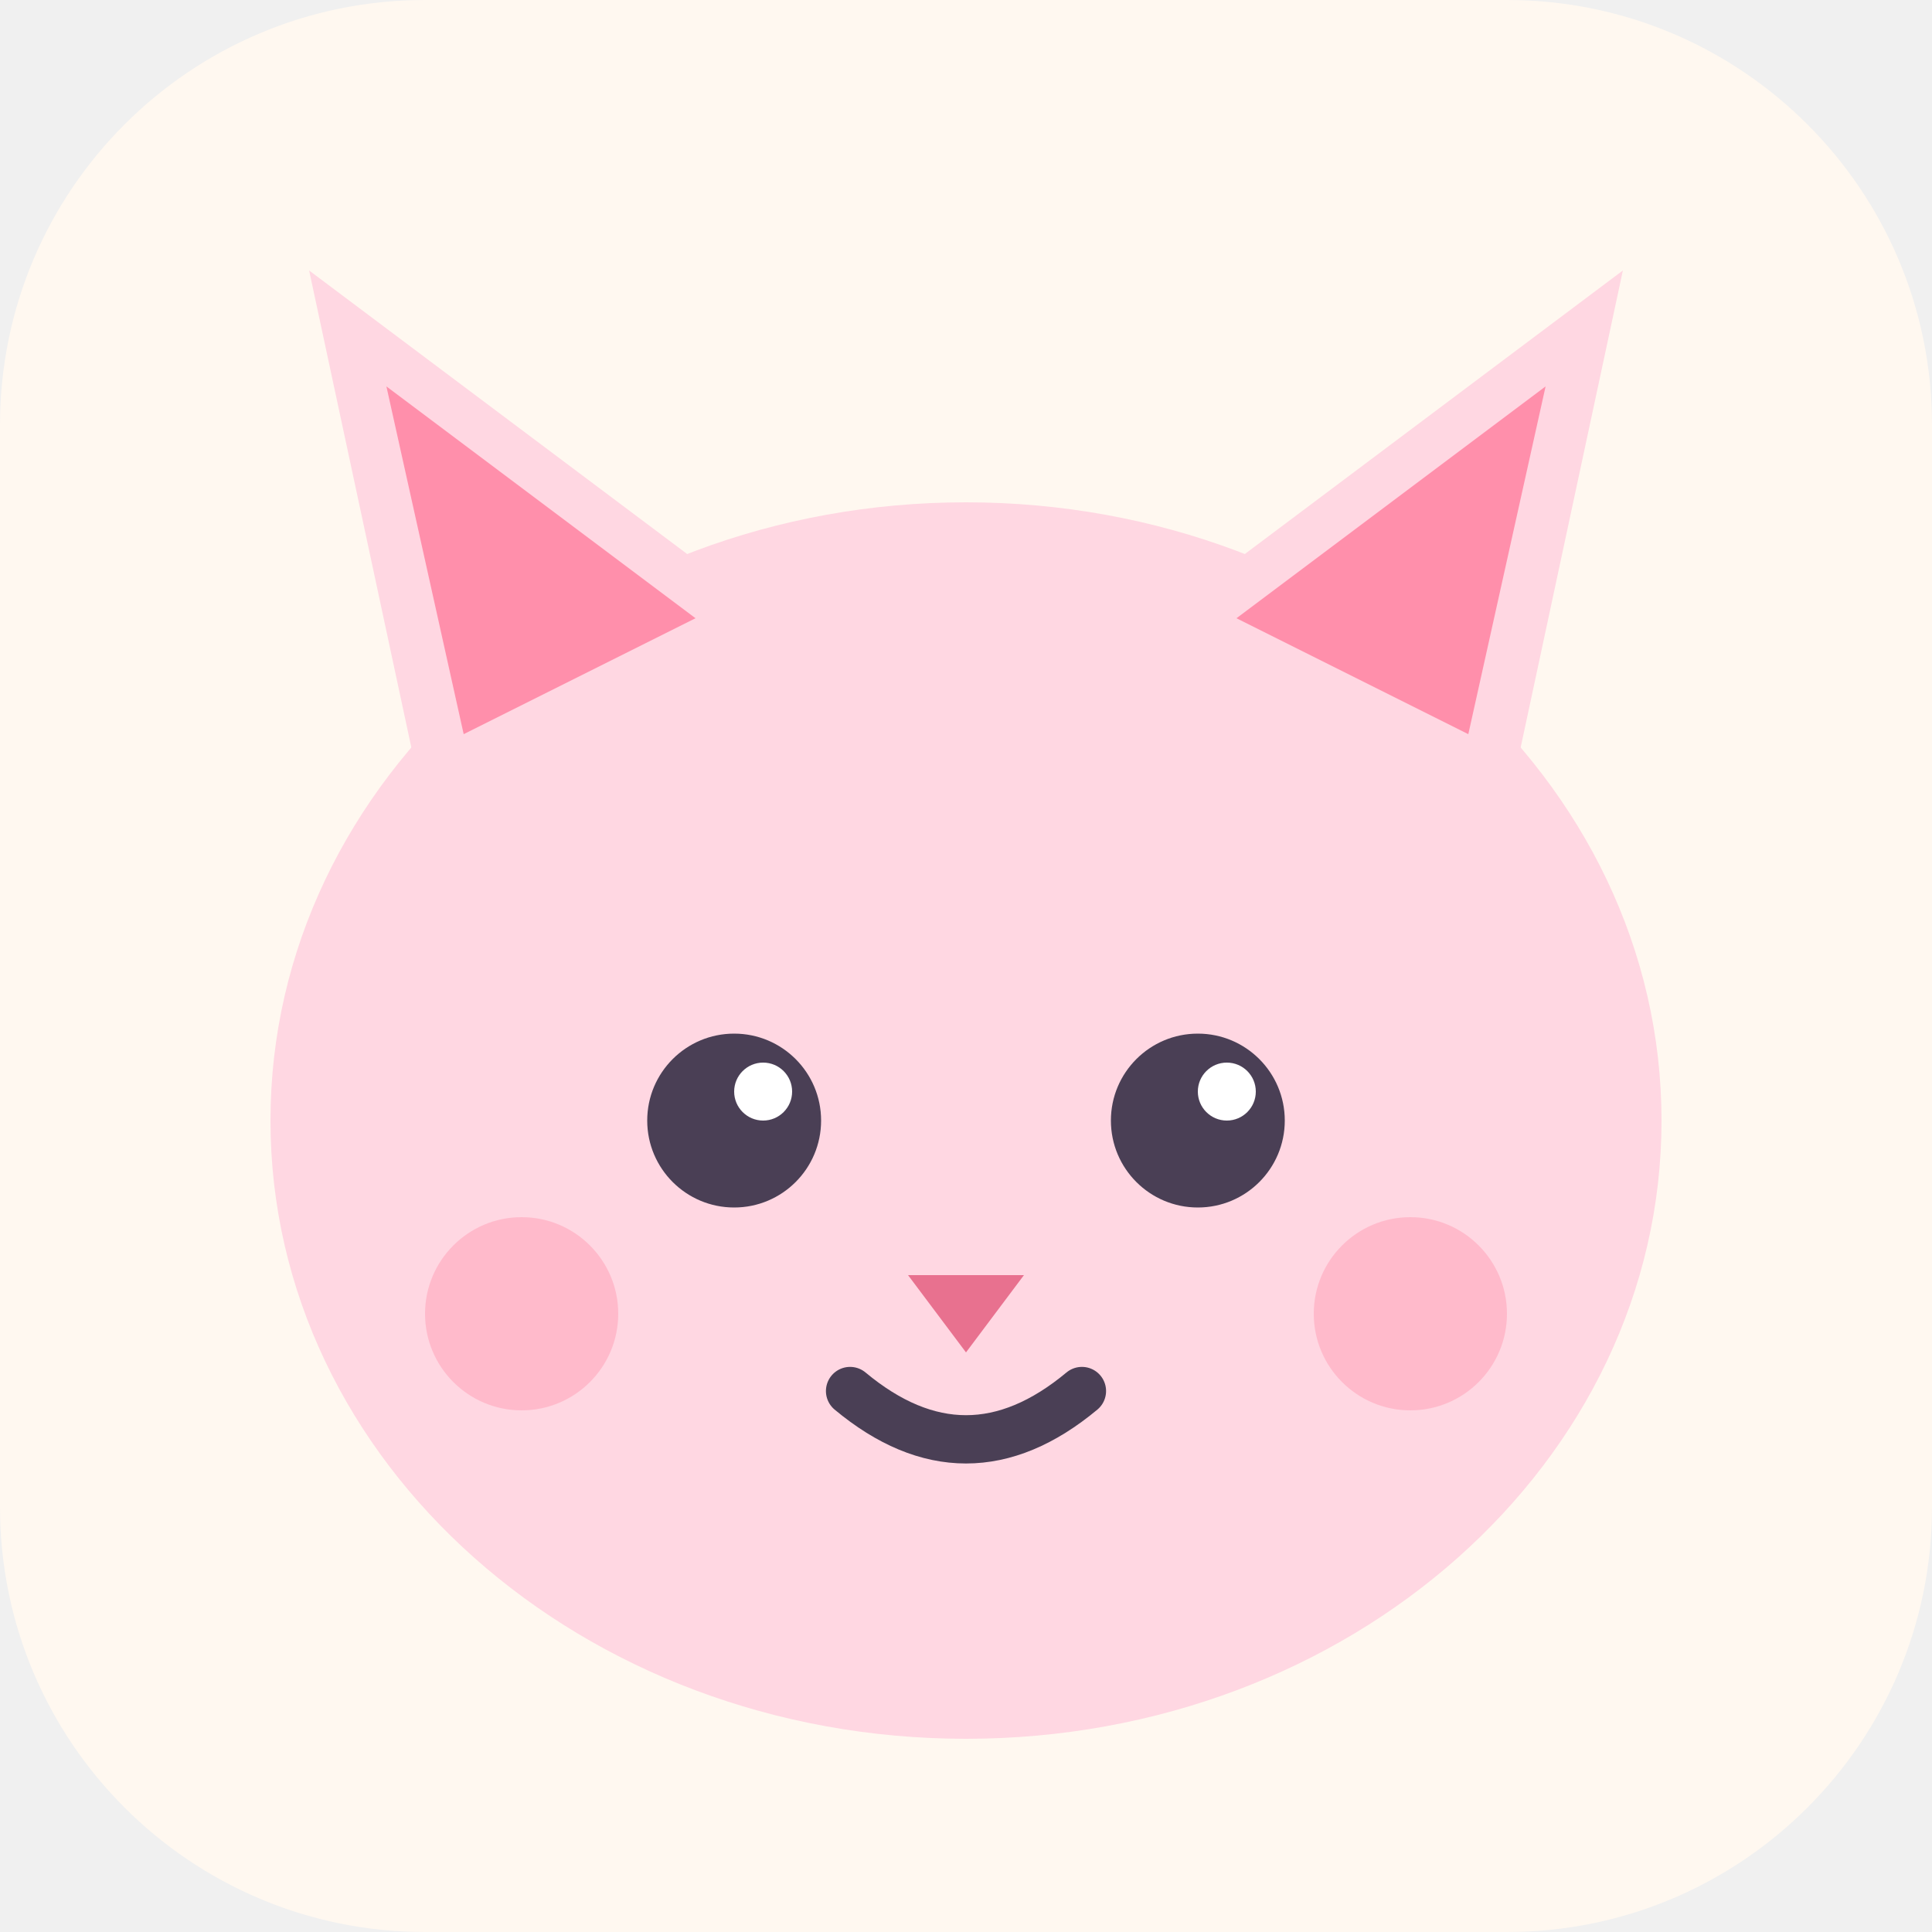
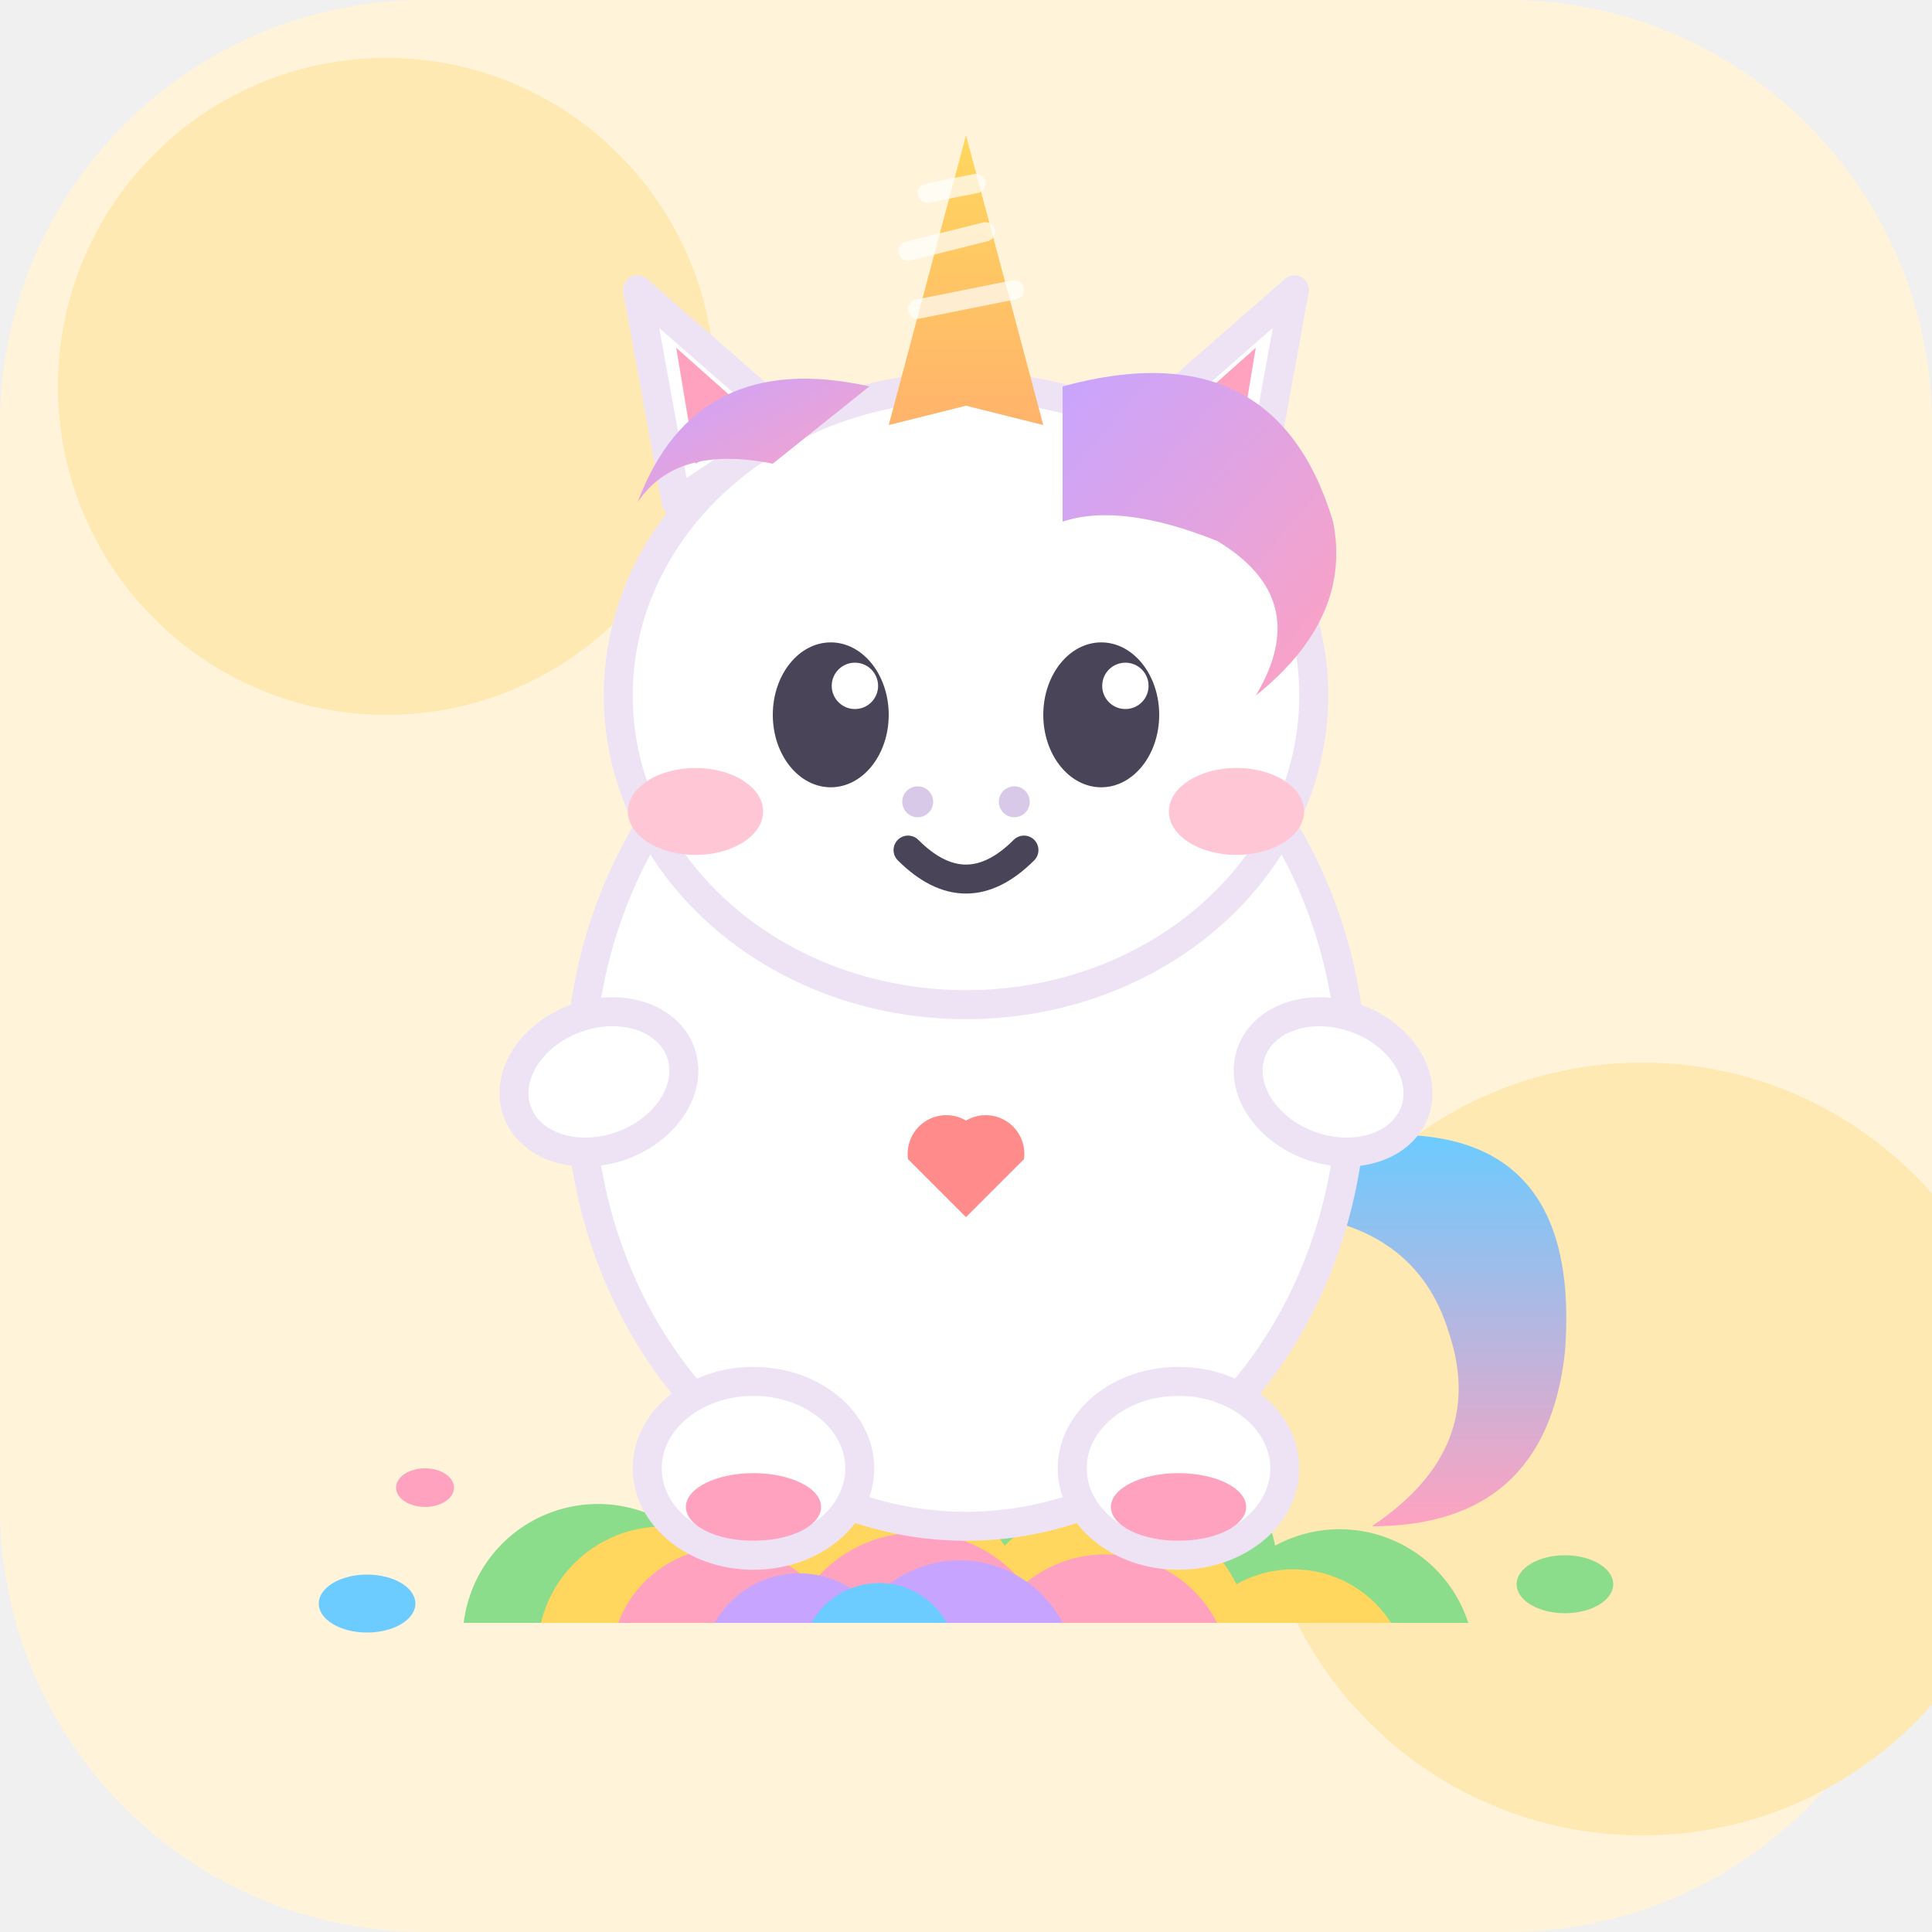
- <svg xmlns="http://www.w3.org/2000/svg" viewBox="0 0 100 100">
-   <rect width="100" height="100" rx="22" fill="#FFF8F0" />
-   <ellipse cx="50" cy="58" rx="36" ry="32" fill="#FFD7E2" />
-   <path d="M22 42 L16 14 L40 32 Z M78 42 L84 14 L60 32 Z" fill="#FFD7E2" />
-   <path d="M24 38 L20 20 L36 32 Z M76 38 L80 20 L64 32 Z" fill="#FF8FAB" />
-   <circle cx="38" cy="58" r="4.5" fill="#4A3F55" />
-   <circle cx="62" cy="58" r="4.5" fill="#4A3F55" />
-   <circle cx="39.5" cy="56.5" r="1.5" fill="#fff" />
-   <circle cx="63.5" cy="56.5" r="1.5" fill="#fff" />
-   <path d="M47 66 L53 66 L50 70 Z" fill="#E8718F" />
-   <path d="M44 72 Q50 77 56 72" stroke="#4A3F55" stroke-width="2.5" fill="none" stroke-linecap="round" />
-   <circle cx="27" cy="68" r="5" fill="#FFB3C6" opacity=".8" />
-   <circle cx="73" cy="68" r="5" fill="#FFB3C6" opacity=".8" />
+ <svg xmlns="http://www.w3.org/2000/svg" viewBox="0 0 200 200">
+   <defs>
+     <linearGradient id="horn" x1="0" y1="1" x2="0" y2="0">
+       <stop offset="0" stop-color="#FFB36B" />
+       <stop offset="1" stop-color="#FFD75E" />
+     </linearGradient>
+     <linearGradient id="mane" x1="0" y1="0" x2="1" y2="1">
+       <stop offset="0" stop-color="#C7A4FF" />
+       <stop offset="1" stop-color="#FFA2C0" />
+     </linearGradient>
+     <linearGradient id="tail" x1="0" y1="0" x2="0" y2="1">
+       <stop offset="0" stop-color="#6CCBFF" />
+       <stop offset="1" stop-color="#FFA2C0" />
+     </linearGradient>
+   </defs>
+   <rect width="200" height="200" rx="44" fill="#FFF4D9" />
+   <circle cx="40" cy="40" r="34" fill="#FFE9B3" />
+   <circle cx="170" cy="150" r="40" fill="#FFE9B3" />
+   <g transform="translate(100 168)">
+     <path d="M-52 0 a14 14 0 0 1 24 -8 a16 16 0 0 1 30 -4 a16 16 0 0 1 30 4 a14 14 0 0 1 20 8 z" fill="#8BDC8B" />
+     <path d="M-44 0 a13 13 0 0 1 22 -6 a15 15 0 0 1 26 -2 a15 15 0 0 1 24 4 a12 12 0 0 1 16 4 z" fill="#FFD75E" />
+     <path d="M-36 0 a12 12 0 0 1 20 -4 a14 14 0 0 1 22 0 a13 13 0 0 1 20 4 z" fill="#FFA2C0" />
+     <path d="M-26 0 a10 10 0 0 1 16 -2 a12 12 0 0 1 20 2 z" fill="#C7A4FF" />
+     <path d="M-16 0 a8 8 0 0 1 14 0 z" fill="#6CCBFF" />
+     <ellipse cx="-62" cy="-2" rx="5" ry="3" fill="#6CCBFF" />
+     <ellipse cx="62" cy="-4" rx="5" ry="3" fill="#8BDC8B" />
+     <ellipse cx="-56" cy="-14" rx="3" ry="2" fill="#FFA2C0" />
+   </g>
+   <path d="M138 118 q26 -4 24 22 q-2 18 -20 18 q12 -8 8 -20 q-3 -10 -14 -12 z" fill="url(#tail)" />
+   <ellipse cx="100" cy="112" rx="40" ry="46" fill="#fff" stroke="#EDE3F5" stroke-width="3" />
+   <ellipse cx="78" cy="152" rx="11" ry="9" fill="#fff" stroke="#EDE3F5" stroke-width="3" />
+   <ellipse cx="122" cy="152" rx="11" ry="9" fill="#fff" stroke="#EDE3F5" stroke-width="3" />
+   <ellipse cx="78" cy="156" rx="7" ry="3.5" fill="#FFA2C0" />
+   <ellipse cx="122" cy="156" rx="7" ry="3.5" fill="#FFA2C0" />
+   <ellipse cx="62" cy="112" rx="9" ry="7" fill="#fff" stroke="#EDE3F5" stroke-width="3" transform="rotate(-20 62 112)" />
+   <ellipse cx="138" cy="112" rx="9" ry="7" fill="#fff" stroke="#EDE3F5" stroke-width="3" transform="rotate(20 138 112)" />
+   <path d="M100 126 l-6 -6 a4 4 0 0 1 6 -4 a4 4 0 0 1 6 4 z" fill="#FF8B8B" />
+   <ellipse cx="100" cy="72" rx="36" ry="32" fill="#fff" stroke="#EDE3F5" stroke-width="3" />
+   <path d="M70 52 l-4 -22 l16 14 z" fill="#fff" stroke="#EDE3F5" stroke-width="3" stroke-linejoin="round" />
+   <path d="M130 52 l4 -22 l-16 14 z" fill="#fff" stroke="#EDE3F5" stroke-width="3" stroke-linejoin="round" />
+   <path d="M72 48 l-2 -12 l9 8 z" fill="#FFA2C0" />
+   <path d="M128 48 l2 -12 l-9 8 z" fill="#FFA2C0" />
+   <path d="M100 42 l-8 2 l8 -30 l8 30 z" fill="url(#horn)" />
+   <path d="M95 32 l10 -2 M94 26 l8 -2 M96 20 l5 -1" stroke="#fff" stroke-width="2" stroke-linecap="round" opacity=".7" />
+   <path d="M110 40 q22 -6 28 14 q2 10 -8 18 q6 -10 -4 -16 q-10 -4 -16 -2 z" fill="url(#mane)" />
+   <path d="M90 40 q-18 -4 -24 12 q4 -6 14 -4 z" fill="url(#mane)" />
+   <ellipse cx="86" cy="74" rx="6" ry="7.5" fill="#4A4458" />
+   <ellipse cx="114" cy="74" rx="6" ry="7.5" fill="#4A4458" />
+   <circle cx="88.5" cy="71" r="2.4" fill="#fff" />
+   <circle cx="116.5" cy="71" r="2.4" fill="#fff" />
+   <ellipse cx="72" cy="84" rx="7" ry="4.5" fill="#FFC7D6" />
+   <ellipse cx="128" cy="84" rx="7" ry="4.5" fill="#FFC7D6" />
+   <path d="M94 88 q6 6 12 0" stroke="#4A4458" stroke-width="3" fill="none" stroke-linecap="round" />
+   <circle cx="95" cy="83" r="1.6" fill="#D9C9E8" />
+   <circle cx="105" cy="83" r="1.6" fill="#D9C9E8" />
</svg>
